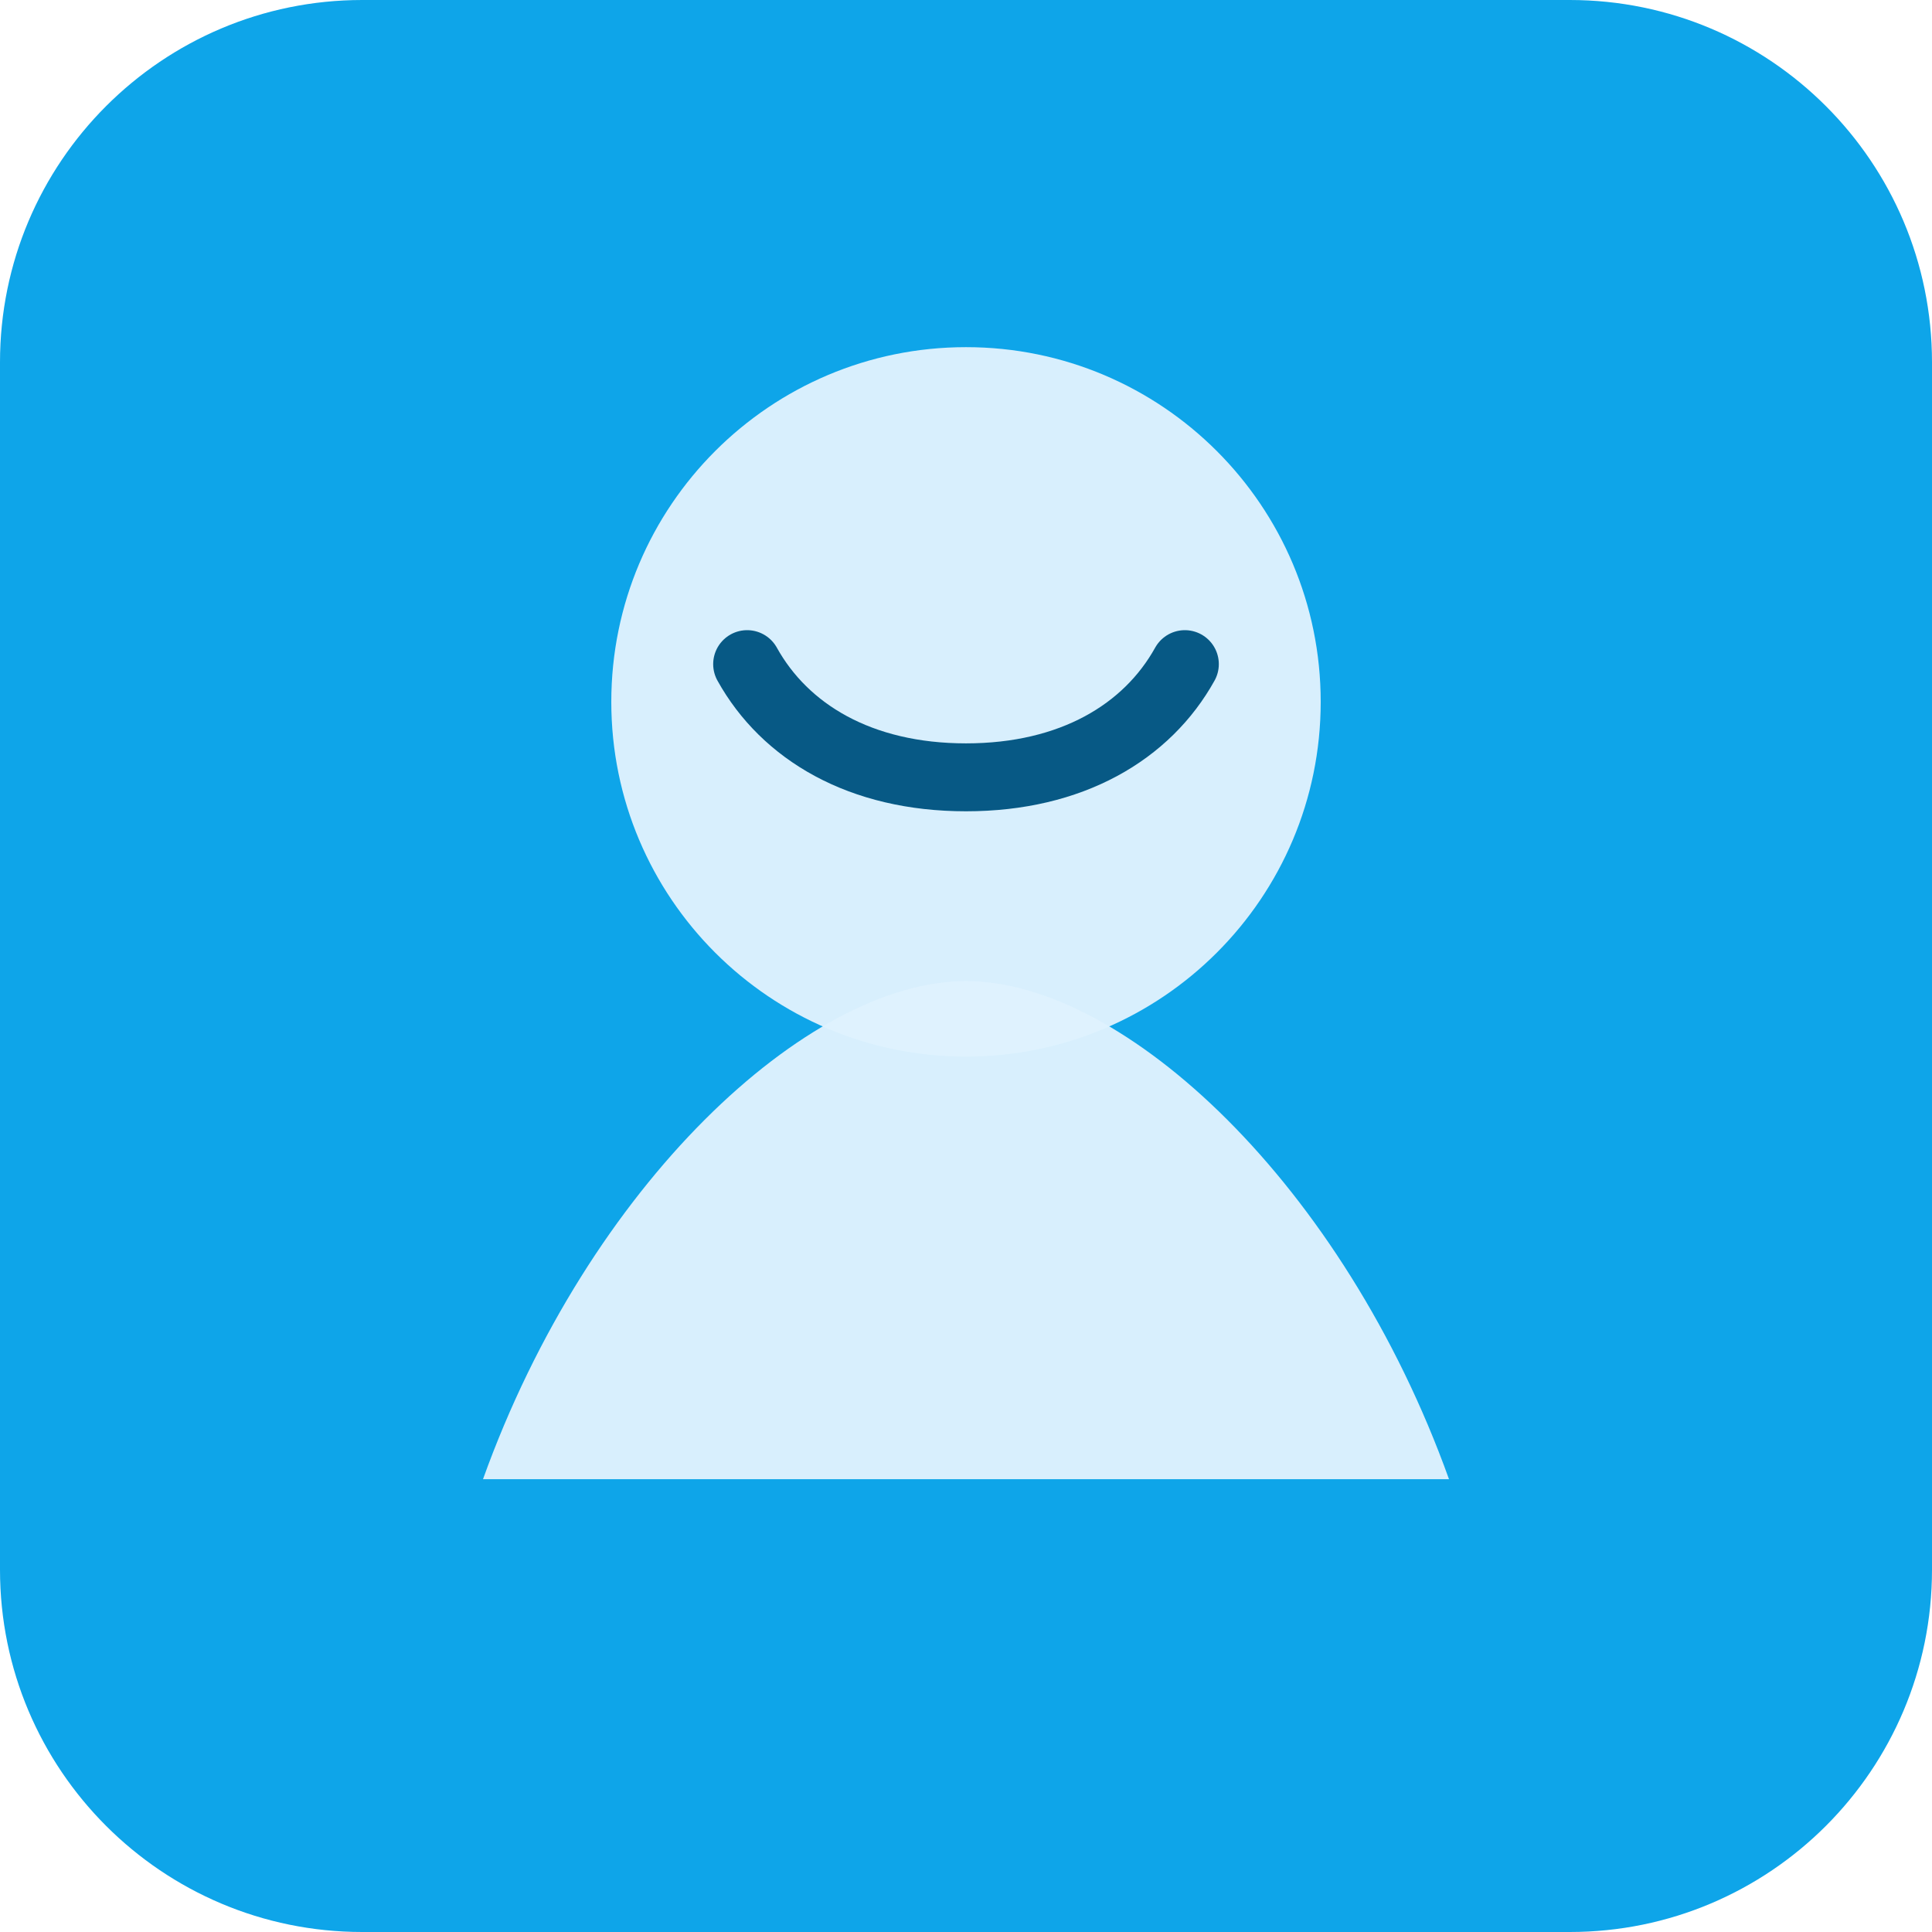
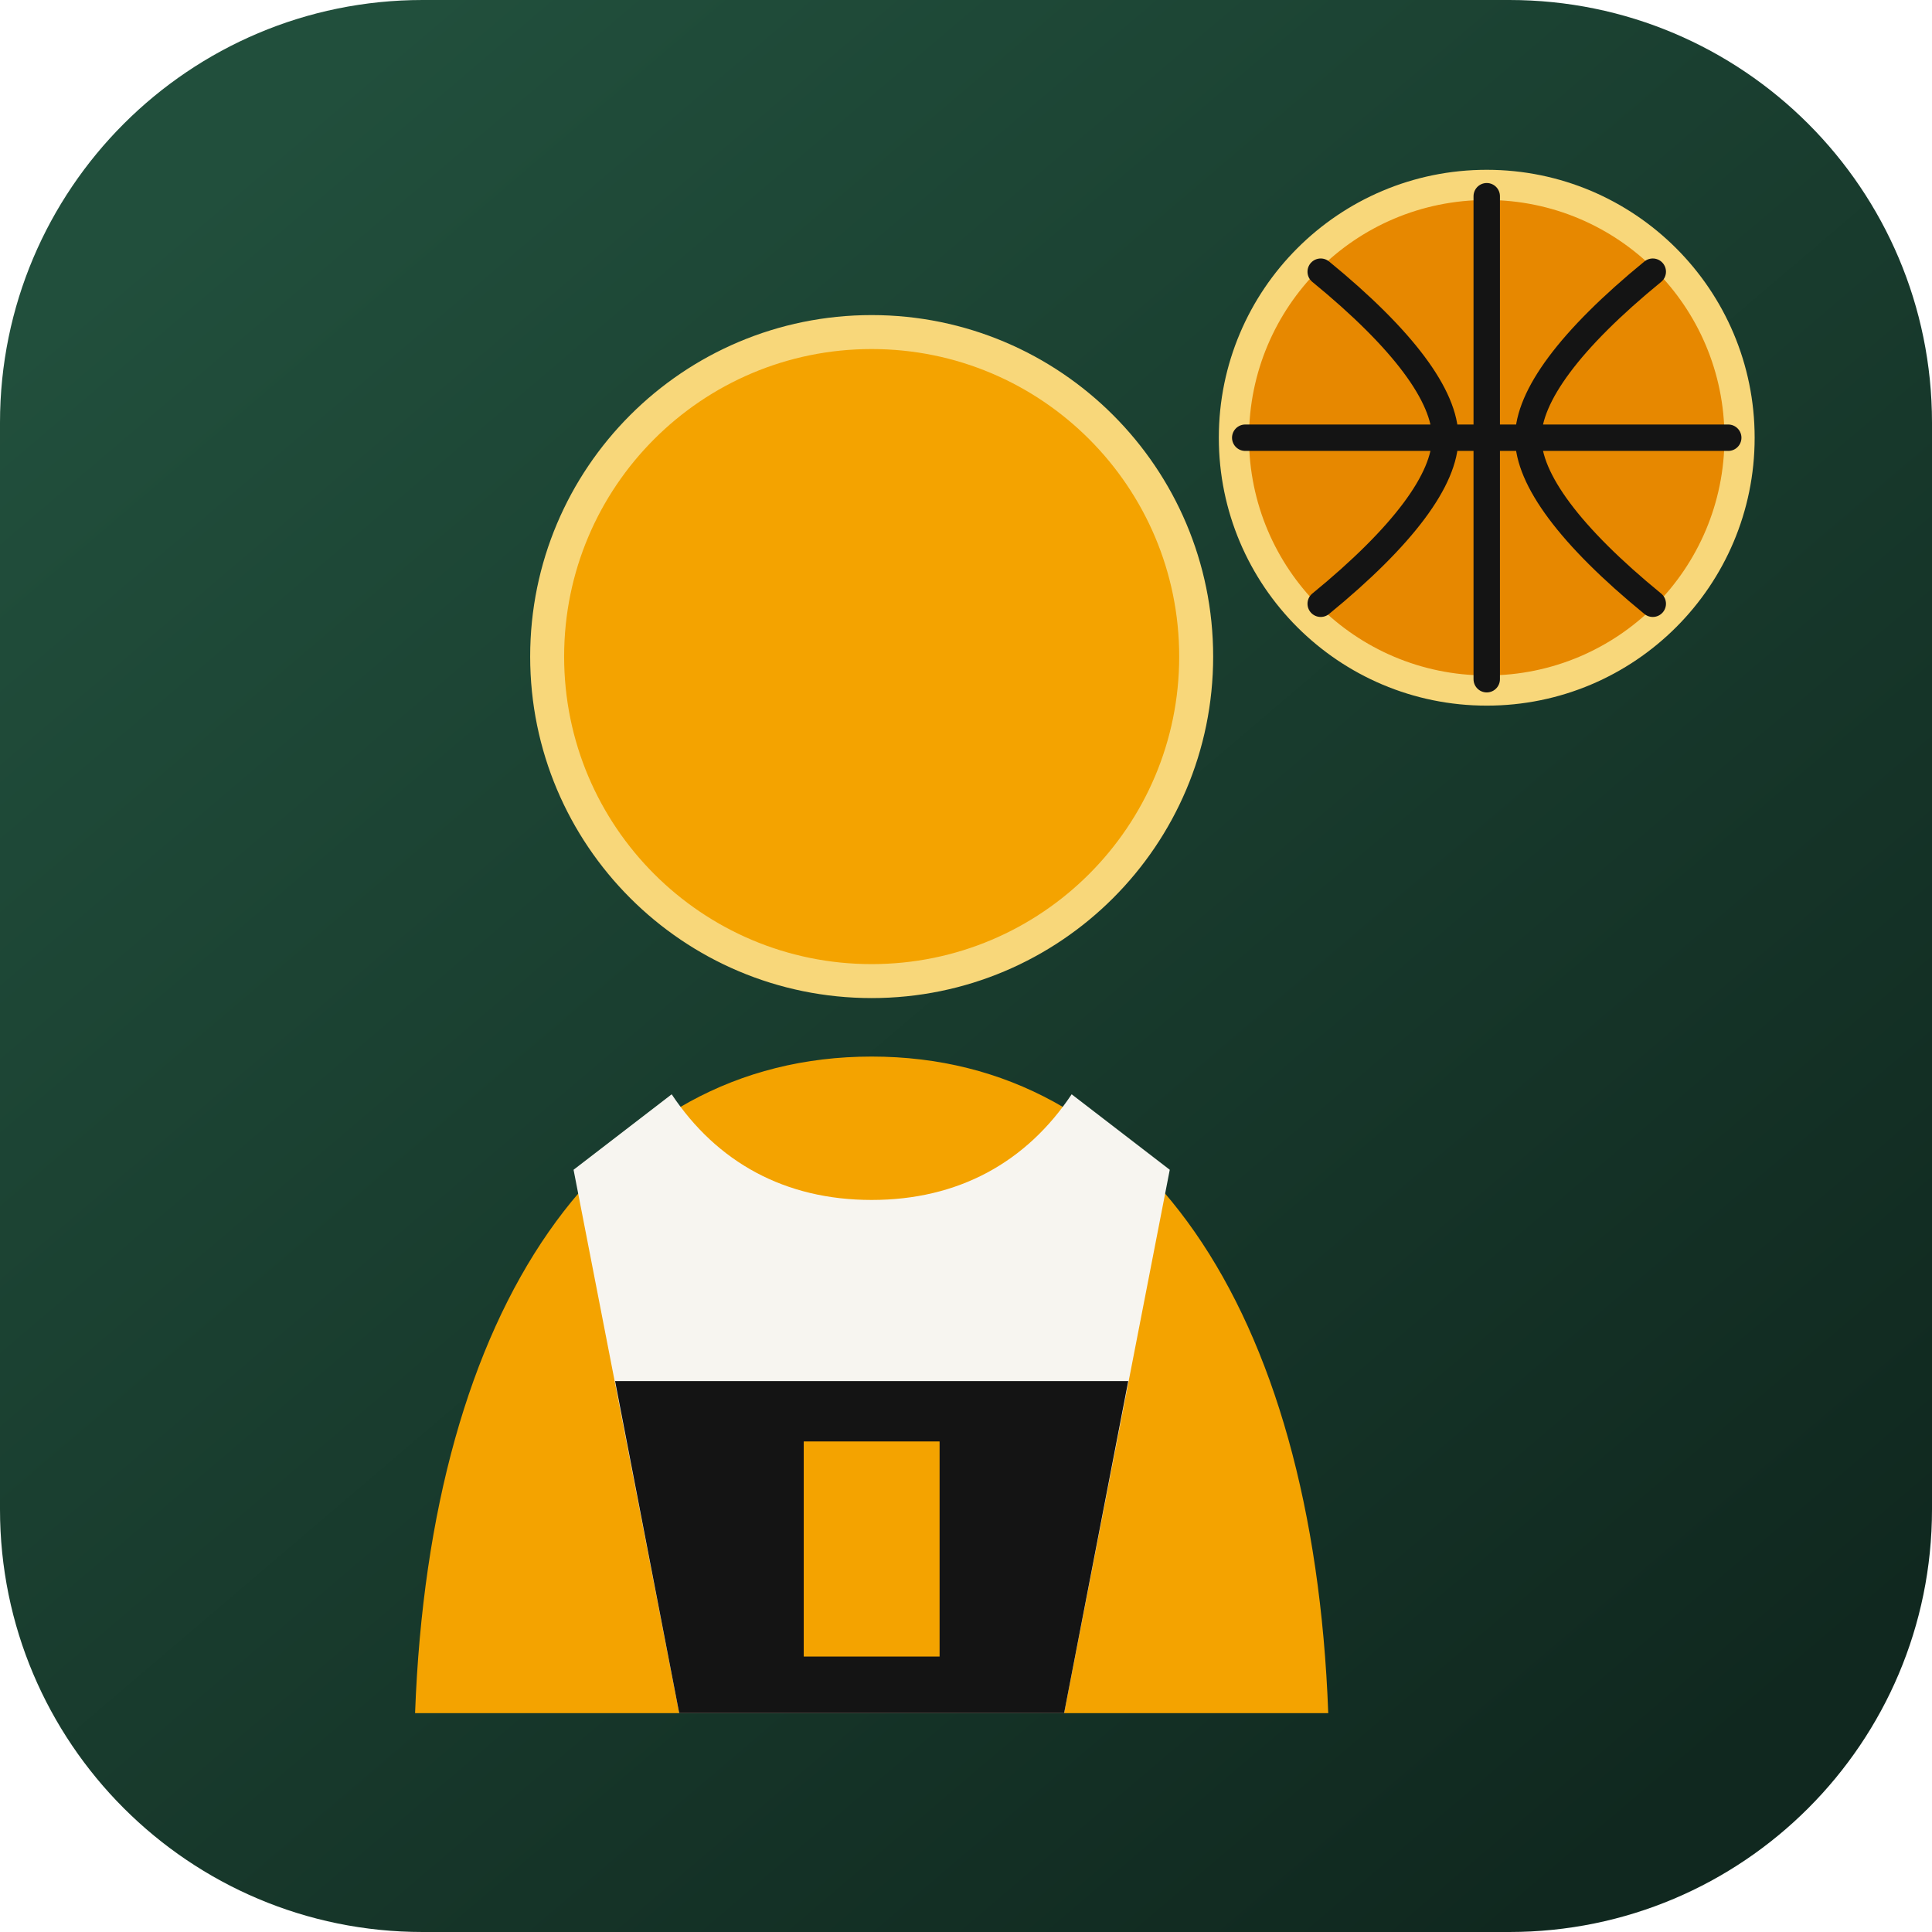
- <svg xmlns="http://www.w3.org/2000/svg" width="512" height="512" viewBox="0 0 512 512" role="img" aria-label="Player image placeholder">
-   <rect width="512" height="512" rx="96" fill="#0ea5e9" />
-   <circle cx="256" cy="186" r="94" fill="#e0f2fe" opacity="0.96" />
-   <path d="M128 392c28-78 86-132 128-132s100 54 128 132" fill="#e0f2fe" opacity="0.96" />
-   <path d="M198 176c10 18 30 30 58 30s48-12 58-30" fill="none" stroke="#075985" stroke-width="18" stroke-linecap="round" />
+ <svg xmlns="http://www.w3.org/2000/svg" width="512" height="512" viewBox="0 0 512 512" role="img" aria-label="Default player portrait">
+   <defs>
+     <linearGradient id="player-bg" x1="70" y1="36" x2="445" y2="476" gradientUnits="userSpaceOnUse">
+       <stop stop-color="#214F3C" />
+       <stop offset="1" stop-color="#10281F" />
+     </linearGradient>
+   </defs>
+   <rect width="512" height="512" rx="112" fill="url(#player-bg)" />
+   <circle cx="394" cy="116" r="67" fill="#E78800" stroke="#F8D77A" stroke-width="8" />
+   <path d="M330 116h128M394 52v128M350 72c22 18 33 33 33 44s-11 26-33 44M438 72c-22 18-33 33-33 44s11 26 33 44" fill="none" stroke="#141414" stroke-width="7" stroke-linecap="round" />
+   <circle cx="231" cy="174" r="86" fill="#F4A300" stroke="#F8D77A" stroke-width="9" />
+   <path d="M110 454c4-108 50-174 121-174s117 66 121 174H110Z" fill="#F4A300" />
+   <path d="M178 290c12 18 30 28 53 28s41-10 53-28l26 20-28 144H180l-28-144 26-20Z" fill="#F7F5F0" />
+   <path d="M180 454h102l17-88H163l17 88Z" fill="#141414" />
+   <path d="M213 382h36v57h-36z" fill="#F4A300" />
</svg>
